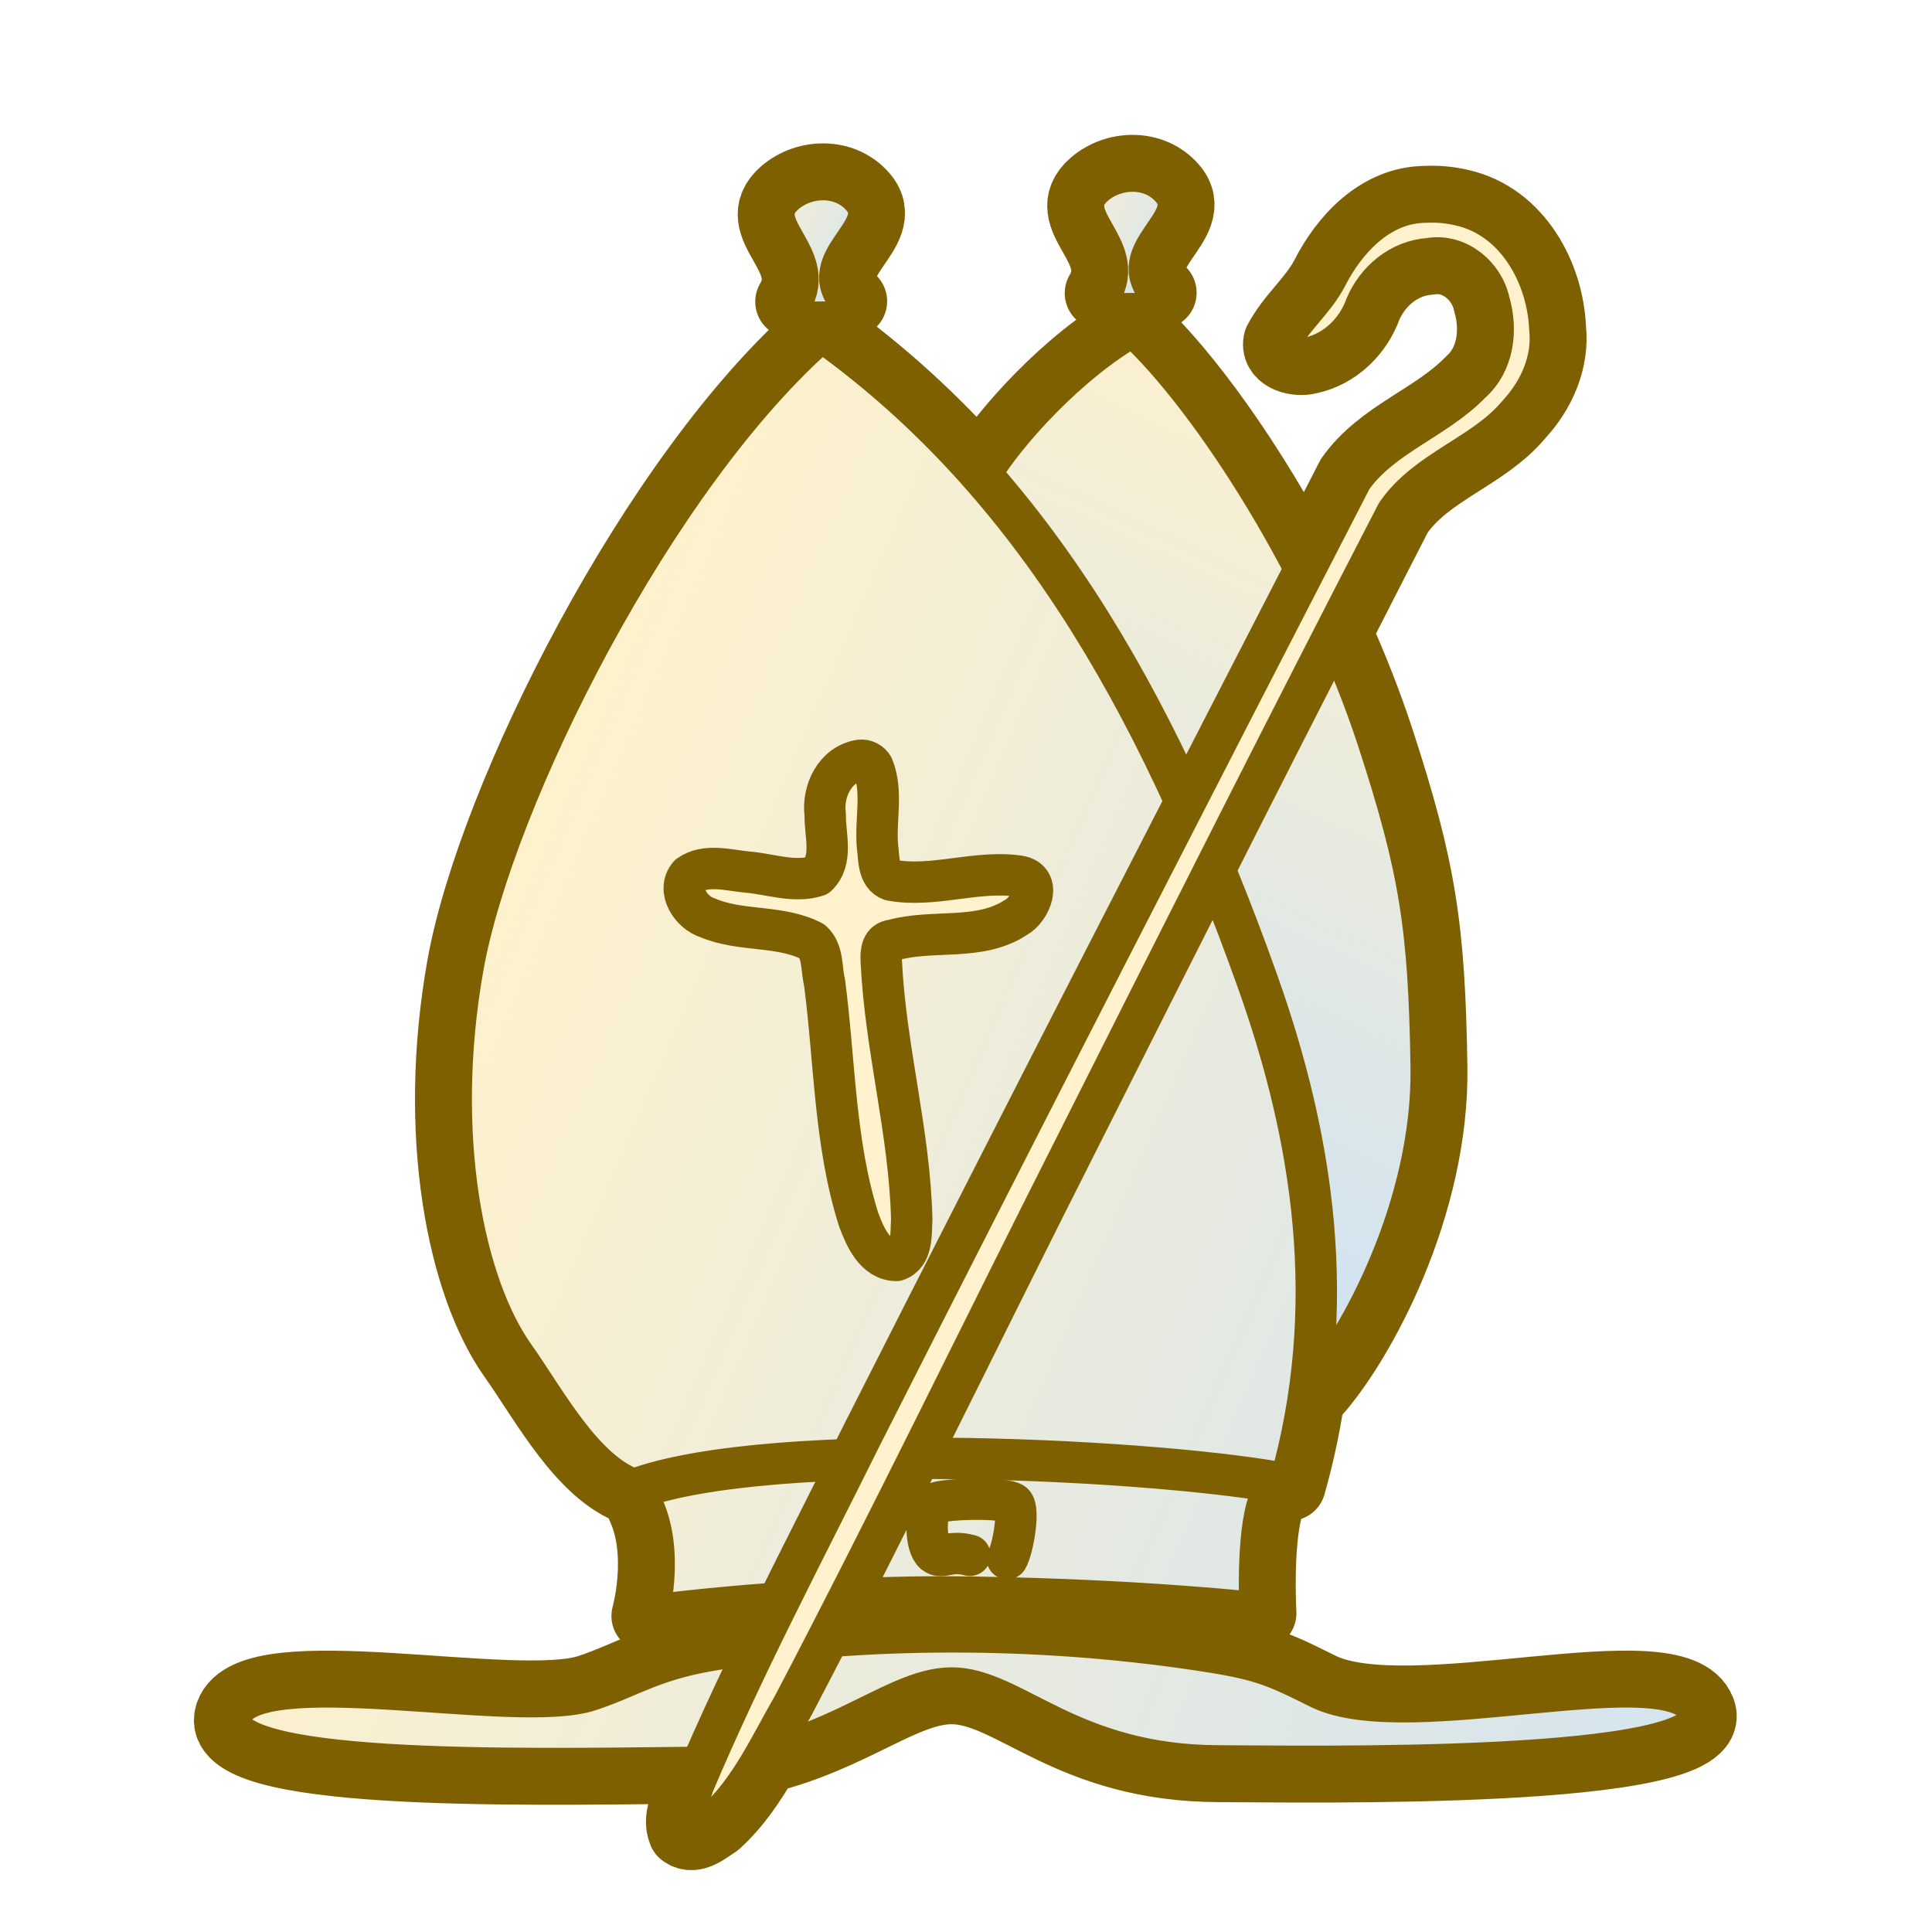
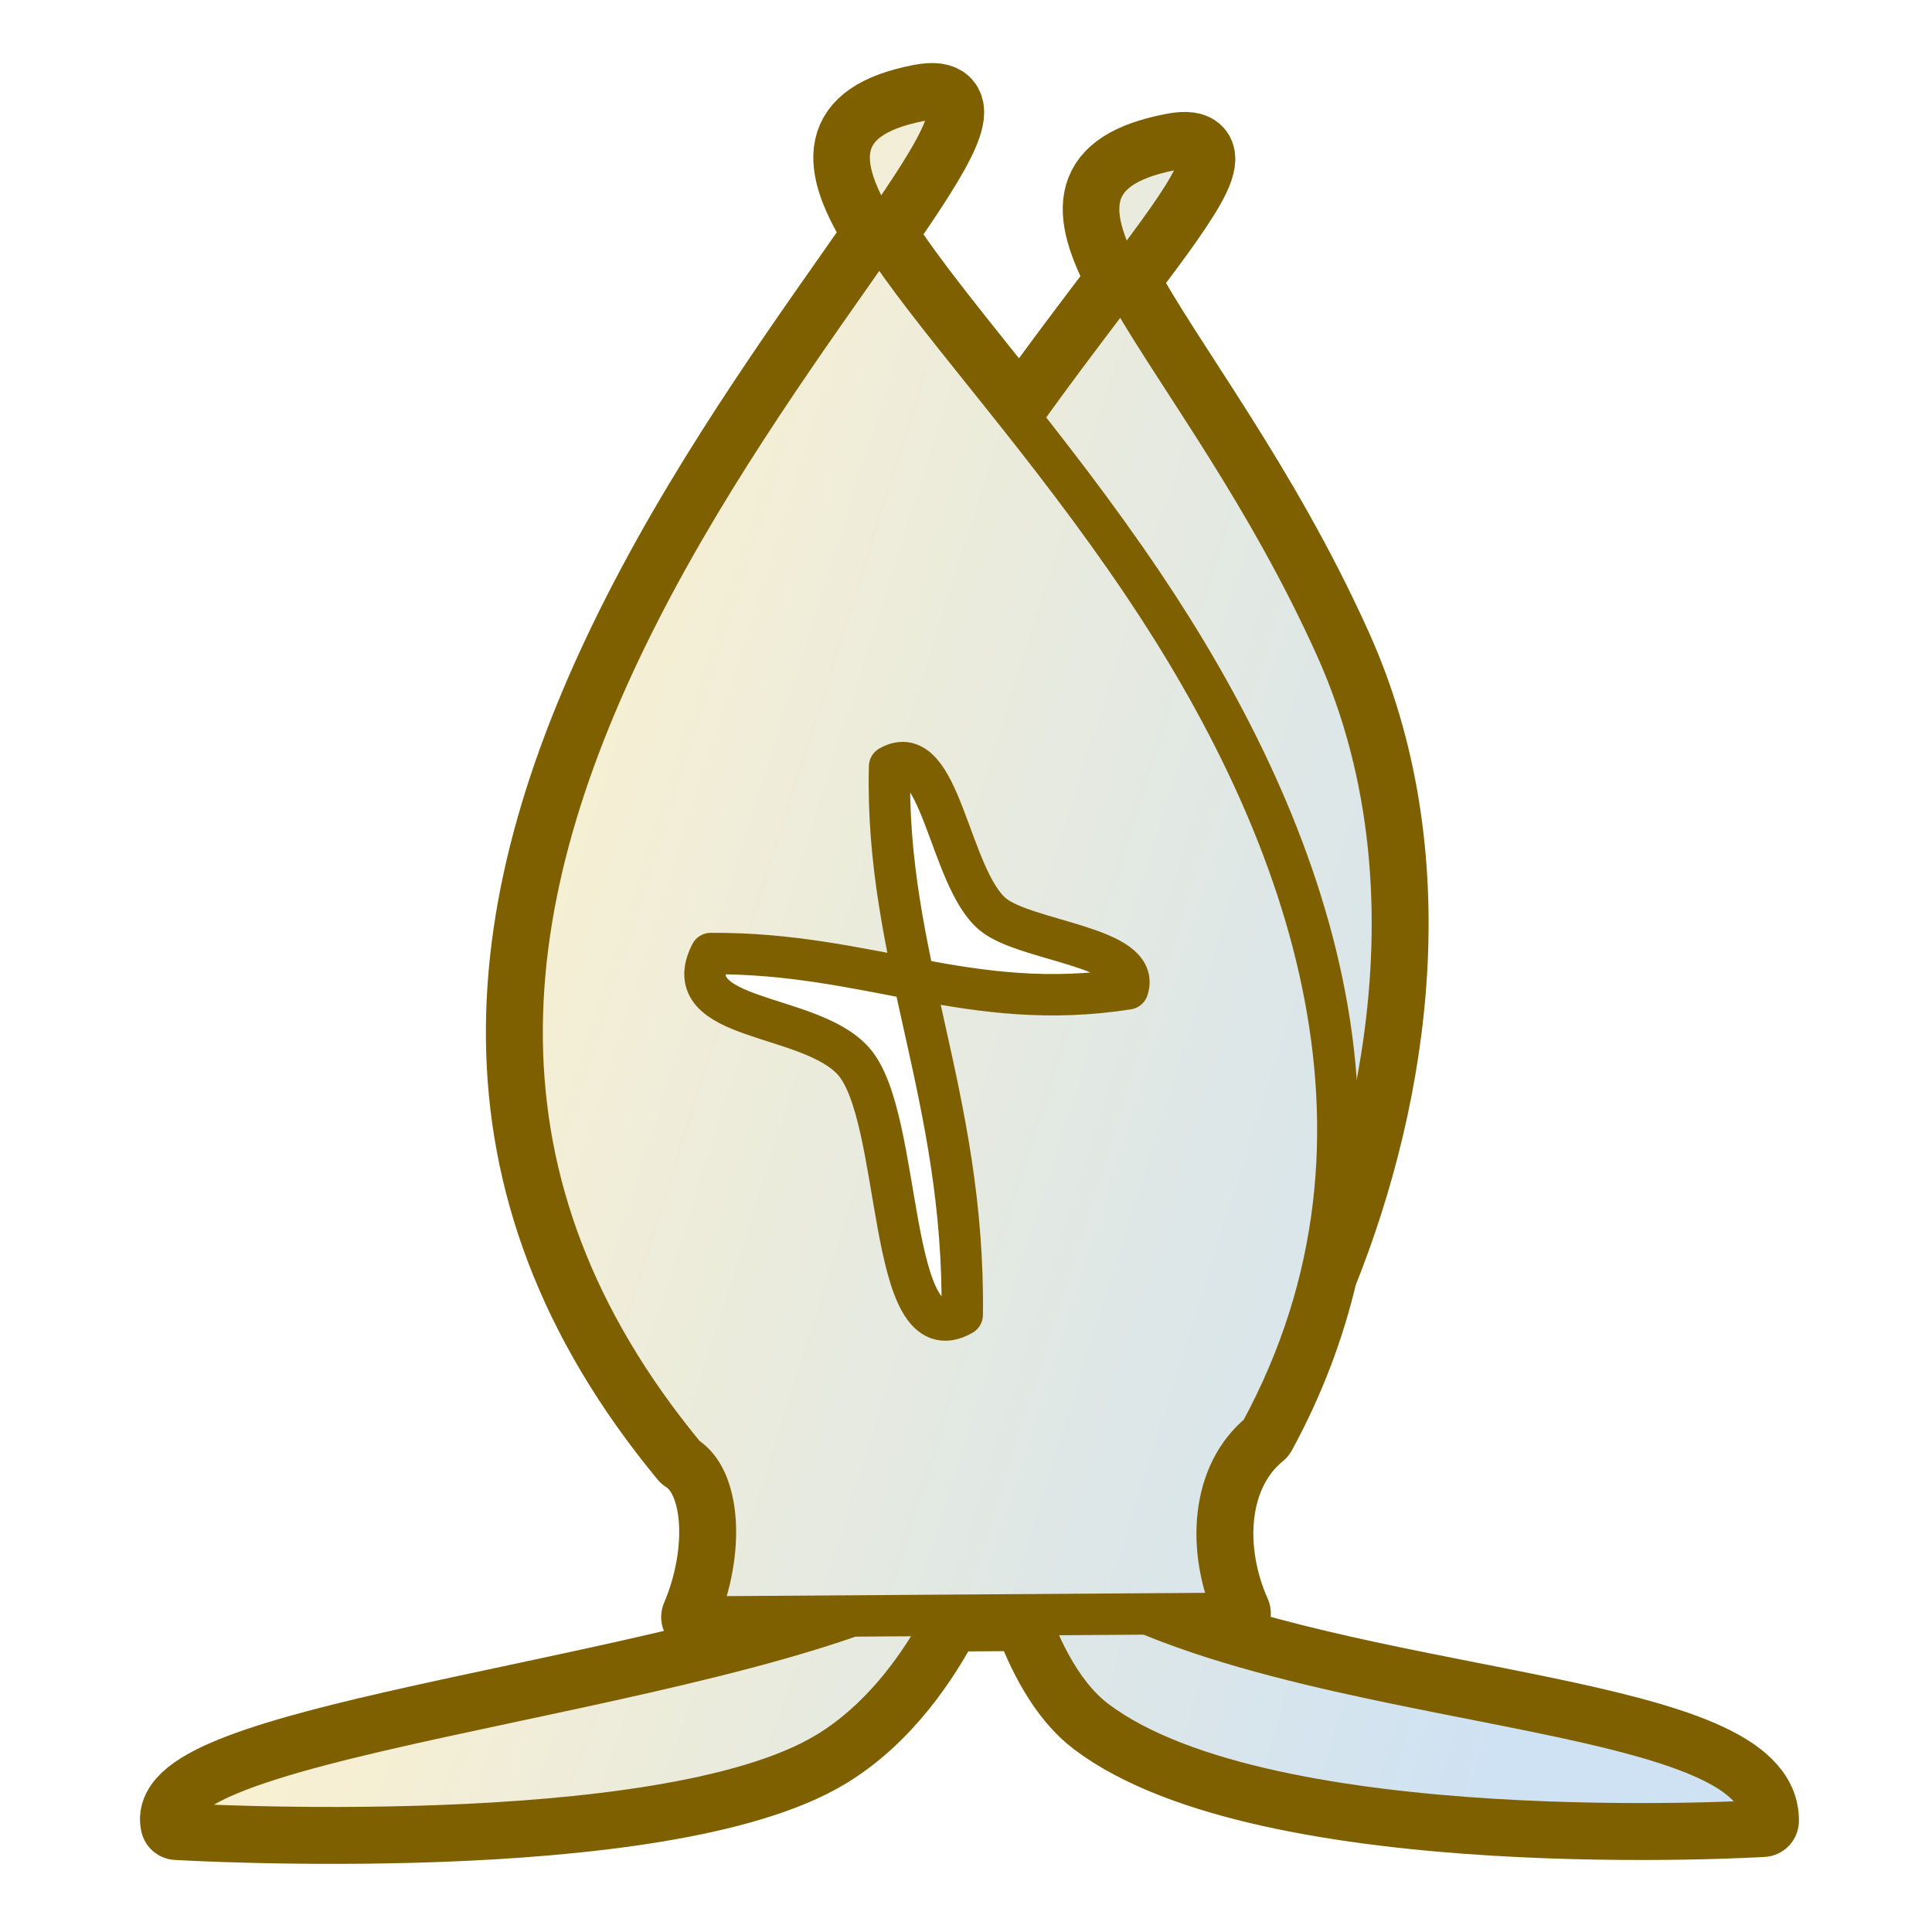
- <svg xmlns="http://www.w3.org/2000/svg" xmlns:xlink="http://www.w3.org/1999/xlink" id="bishop" viewBox="0 0 933.33 933.33">
-   <style id="style-base">.base{fill-opacity:1;fill-rule:evenodd;stroke-miterlimit:4;stroke-dasharray:none;stroke-linecap:round;stroke-linejoin:round;stroke-opacity:1}.stroke-medium{stroke-width:20}.stroke-color{stroke:#7f6000}.fill-color{fill:#fff2cc}</style>
+ <svg xmlns="http://www.w3.org/2000/svg" xmlns:xlink="http://www.w3.org/1999/xlink" id="bishop" width="700pt" height="700pt" viewBox="0 0 933.333 933.333">
+   <style id="style-base">.base{fill-opacity:1;fill-rule:evenodd;stroke-miterlimit:4;stroke-dasharray:none;stroke-linecap:round;stroke-linejoin:round;stroke-opacity:1}.stroke-medium{stroke-width:20}.stroke-color{stroke:#7f6000}</style>
  <defs id="defs36222">
    <linearGradient id="fillGradient">
-       <stop id="stop0" offset="0" stop-color="#fff2cc" stop-opacity="1" />
-       <stop id="stop1" offset="1" stop-color="#cfe2f3" stop-opacity="1" />
+       <stop id="stop0" offset="0" style="stop-color:#fff2cc;stop-opacity:1" />
+       <stop id="stop1" offset="1" style="stop-color:#cfe2f3;stop-opacity:1" />
    </linearGradient>
-     <linearGradient xlink:href="#fillGradient" id="shoulders-gradient" x1="136.1" x2="784.78" y1="629.62" y2="865.1" gradientTransform="matrix(1.2051 0 0 1.18532 -52.88 -98.27)" gradientUnits="userSpaceOnUse" />
-     <linearGradient xlink:href="#fillGradient" id="top-deco-1-gradient" x1="321.16" x2="395.43" y1="90.16" y2="128.46" gradientTransform="matrix(1.07338 0 0 1.05577 6.2 -.71)" gradientUnits="userSpaceOnUse" />
-     <linearGradient xlink:href="#fillGradient" id="top-deco-2-gradient" x1="321.16" x2="395.43" y1="90.16" y2="128.46" gradientTransform="matrix(1.07338 0 0 1.05577 155.72 -4.82)" gradientUnits="userSpaceOnUse" />
-     <linearGradient xlink:href="#fillGradient" id="hat-2-gradient" x1="192.3" x2="825.78" y1="446.01" y2="717.34" gradientTransform="matrix(1.07338 0 0 1.05577 6.2 -.71)" gradientUnits="userSpaceOnUse" />
-     <linearGradient xlink:href="#fillGradient" id="crown-base-gradient" x1="192.3" x2="825.78" y1="446.01" y2="717.34" gradientTransform="matrix(1.07338 0 0 1.05577 6.2 -.71)" gradientUnits="userSpaceOnUse" />
-     <linearGradient xlink:href="#fillGradient" id="hat-1-gradient" x1="721.62" x2="541.27" y1="220.04" y2="599.38" gradientTransform="matrix(1.07338 0 0 1.05577 6.2 -.71)" gradientUnits="userSpaceOnUse" />
+     <linearGradient xlink:href="#fillGradient" id="hat-back-gradient" x1="130.983" x2="720.017" y1="444.835" y2="623.168" gradientTransform="matrix(1.14026 0 0 1.09269 -36.623 -49.028)" gradientUnits="userSpaceOnUse" />
+     <linearGradient xlink:href="#fillGradient" id="right-shoulder-gradient" x1="130.983" x2="720.017" y1="444.835" y2="623.168" gradientTransform="rotate(-1.265 -192.292 907.872)scale(1.08391)" gradientUnits="userSpaceOnUse" />
+     <linearGradient xlink:href="#fillGradient" id="left-shoulder-gradient" x1="130.983" x2="720.017" y1="444.835" y2="623.168" gradientTransform="rotate(3.857 367.89 1008.163)scale(1.08391)" gradientUnits="userSpaceOnUse" />
+     <linearGradient xlink:href="#fillGradient" id="hat-front-gradient" x1="130.983" x2="720.017" y1="444.835" y2="623.168" gradientTransform="matrix(1.14026 0 0 1.09269 -36.623 -49.028)" gradientUnits="userSpaceOnUse" />
  </defs>
-   <path id="boundary" fill="none" stroke-width="35" d="M560.57 141.42c-18.93-19.68 19.55-33.92 5.48-50.34-4.87-5.69-11.66-8.32-18.49-8.42a28.41 28.41 0 0 0-18.8 6.7c-18.08 15.62 16.5 29.9 3.1 52.27m-120.8 3.9c-18.94-19.68 19.54-33.92 5.47-50.34-4.87-5.7-11.65-8.32-18.49-8.42a28.4 28.4 0 0 0-18.79 6.7c-18.09 15.62 16.49 29.9 3.1 52.27m226.43 633.58s-2.1-38.02 4.38-54.66a14.5 14.5 0 0 0-2.33-9.62c4.54.7 8.62 1.42 12.17 2.14a336.04 336.04 0 0 0 10.05-48.9l1.6 4.42c21.99-24.41 57.8-90.4 56.74-157.4s-5.3-95.18-25.75-157.89a515.64 515.64 0 0 0-20.28-51.83c9.8-19.13 19.48-38.3 29.35-57.4 14.58-21.22 42.26-28.33 58.6-47.94 10.41-11.23 17.07-26.11 15.4-41.53-1.08-25.65-16.18-53.41-43.17-59.52a59.47 59.47 0 0 0-17-1.55c-22.1.2-38.59 18.05-47.75 36.18-6.06 11.51-16.76 19.9-22.7 31.4-1.25 6.92 8.8 9.17 14.09 7.68 12.93-2.7 23.18-12.75 27.55-24.84 5.18-12.44 16.88-22.23 30.75-23.13 13.62-2.36 26.2 8.17 28.95 20.98 3.96 13.43 2.17 29.25-8.83 39-17.15 17.7-43.18 25.62-57.62 46.15-7.52 14.6-15.01 29.22-22.53 43.82-26.08-50.12-57.53-94.11-82.96-117.63-31.37 17.7-61.79 51.73-73.4 71l.9 2.47c-23.42-26.75-49.24-50.48-78.17-71.03-80.28 69.5-158.69 226.2-173.12 307.28-14.42 81.1.1 153.4 24.73 188.18 15.44 21.78 33.25 55.94 57.7 64.47a113.27 113.27 0 0 1 6.11-2.07 13.6 13.6 0 0 0-1.6 10.29c10.64 23.1 2.24 52.82 2.24 52.82s25.52-3.48 62.8-6.16m-9.47 19.61c-6.3.79-12.64 1.54-18.82 2.48-31.81 4.84-42.26 13.36-62.67 20.08-36.01 11.87-163.07-17.53-173.06 11.61-10 29.15 136.77 26.5 218.52 25.6 2.94-.02 5.73-.21 8.54-.38-1.25 2.89-2.54 5.75-3.77 8.65-1.89 7.18-7.56 15.13-4.52 22.6 4.8 3.66 10.84-2 15-4.49 9.86-8.86 17.12-19.88 23.73-31.33 42.09-10.36 67.11-33.43 90.45-33.47 29.78-.04 56.95 37.5 129.37 37.63 38.86.07 243.43 4.09 232.06-26.41s-140.56 10.46-183.82-11.23c-22.64-11.36-29.29-14.05-58.58-18.41" class="base stroke-color" />
-   <path id="shoulders" fill="url(#shoulders-gradient)" d="M330.18 853.89c67.27-.74 99.66-38.38 129.43-38.43 29.78-.04 56.95 37.51 129.37 37.63 38.86.07 243.43 4.09 232.06-26.41s-140.56 10.46-183.82-11.23c-22.64-11.36-29.29-14.05-58.58-18.41-79.01-11.78-159.8-11.3-231.25-.45-31.81 4.84-42.26 13.36-62.67 20.08-36 11.87-163.07-17.53-173.06 11.61-10 29.15 136.77 26.5 218.52 25.6z" class="base stroke-color stroke-medium" />
-   <path id="crown-base" fill="url(#crown-base-gradient)" d="M613.16 724.66c6.48-56.45-315.7-52.28-302.53 3.18 10.65 23.1 2.25 52.82 2.25 52.82s74.36-10.38 157.13-9.08c82.76 1.29 138.77 7.74 138.77 7.74s-2.1-38.02 4.38-54.66" class="base stroke-color stroke-medium" />
-   <path id="hat-1" fill="url(#hat-1-gradient)" d="M474.1 228.25c11.6-19.27 42.02-53.3 73.39-71 38.89 35.96 91.92 119.7 118.15 200.16 20.45 62.71 24.69 90.9 25.75 157.89 1.07 67-34.75 132.99-56.74 157.4" class="base stroke-color stroke-medium" />
-   <path id="hat-2" fill="url(#hat-2-gradient)" d="M306.14 719.62c-24.46-8.53-42.27-42.69-57.7-64.47-24.64-34.78-39.16-107.09-24.74-188.18 14.43-81.09 92.84-237.78 173.12-307.28 97.86 69.5 160.96 174.58 210.76 314.6 26.65 74.93 39.88 156.93 15.42 242.9-57.08-11.6-250.37-22.58-316.86 2.43" class="base stroke-color stroke-medium" />
-   <path id="jewel" fill="none" d="M468.53 751.36c-10.23-2.71-13.36 2.07-17.11-.99-4.6-3.75-4.34-19.36-1.29-23.32 2.6-3.4 36.1-3.82 39.39-.7 3.06 2.91-.1 21.82-2.93 26.6" class="base stroke-color stroke-medium" />
-   <path id="cross" d="M415.5 367.29c-12.27 1.91-18.38 15.14-16.84 26.36-.21 9.6 4.06 21.95-3.96 29.46-10.85 3.55-22.6-.9-33.65-1.82-9.1-.82-20.08-4.2-28.17 1.56-6.2 7.22 1.04 18.12 9.02 20.55 16.05 6.87 35.1 3.29 50.55 11.42 5.33 4.84 4.24 13.26 5.87 19.7 5.02 38.32 4.75 77.72 16.54 114.84 3.08 8.15 7.9 19.46 18.2 19.54 7.97-2.68 6.97-13.08 7.39-19.8-.97-42.1-12.84-83.13-14.73-125.14-.2-4.14.17-9.33 5.6-9.77 19.29-5.46 41.81.62 59.34-10.92 7.2-3.84 13.21-18.15 1.55-20.02-20.57-2.98-41.35 5.74-61.8 1.94-6.32-2.2-5.76-10.82-6.5-16.23-1.2-12.75 2.74-26.33-2.18-38.5a6.45 6.45 0 0 0-6.24-3.17z" class="base stroke-color stroke-medium fill-color" />
-   <path id="top-deco-1" fill="url(#top-deco-1-gradient)" d="M382.34 145.74c13.4-22.37-21.18-36.65-3.1-52.28 10.17-8.78 27.54-9.65 37.3 1.73 14.06 16.42-24.42 30.66-5.49 50.34" class="base stroke-color stroke-medium" />
-   <path id="top-deco-2" fill="url(#top-deco-2-gradient)" d="M531.86 141.63c13.4-22.37-21.18-36.65-3.1-52.28 10.16-8.77 27.54-9.65 37.3 1.73 14.06 16.42-24.42 30.66-5.49 50.34" class="base stroke-color stroke-medium" />
-   <path id="stick" d="M688.53 97.64c-22.1.2-38.58 18.05-47.74 36.18-6.06 11.51-16.76 19.9-22.7 31.39-1.25 6.93 8.8 9.18 14.09 7.69 12.93-2.7 23.18-12.75 27.54-24.84 5.19-12.44 16.89-22.23 30.76-23.13 13.62-2.36 26.2 8.17 28.95 20.98 3.96 13.43 2.17 29.25-8.83 39-17.15 17.7-43.18 25.62-57.62 46.15-79.27 153.86-158.41 307.81-236.61 462.2-27.77 56-57.1 111.36-81.42 168.89-1.89 7.18-7.57 15.14-4.52 22.6 4.8 3.66 10.84-2 15-4.49 17.09-15.35 26.56-37.03 37.9-56.58 47.73-91.1 92.47-183.7 138.94-275.45 50.45-100.19 100.9-200.41 152.44-300.04 14.58-21.23 42.26-28.34 58.6-47.95 10.41-11.23 17.07-26.11 15.4-41.53-1.08-25.65-16.18-53.41-43.17-59.52a59.47 59.47 0 0 0-17-1.55z" class="base stroke-color stroke-medium fill-color" />
+   <path id="boundary" d="M448.98 48c-1.336.083-2.83.288-4.49.613-41.9 8.217-41.13 30.064-19.472 64.426C453.686 71.737 468.722 46.767 448.98 48m-23.962 65.04c-31.48 45.351-79.414 110.415-116.174 182.55-71.074 139.47-87.286 275.445 22.355 408.049 17.093 10.535 18.975 46.403 5.705 77.535l74.502-.512C293.255 822.167 76.736 842.687 85.38 881.047c0 0 234.234 13.973 314.129-34.361 28.104-17.003 46.841-45.08 57.846-66.34l39.511-.272c6.969 19.36 17.384 39.603 32.565 51.063 83.454 62.996 322.11 48.457 322.11 48.457.759-52.555-184.063-52.925-296.942-99.916l41.822-.287c-13.724-30.812-11.436-67.76 12.318-87.123 13.904-25.51 23.452-51.18 29.48-76.776 35.416-88.175 52.293-202.543 7.083-302.947-35.766-79.43-81.727-137.527-102.858-177.219-14.312 18.904-31.601 41.544-49.511 66.725-28.129-35.541-52.968-65.296-67.914-89.012zm117.425 22.286C575.5 91.664 592.86 67.063 566.311 72.27c-41.908 8.218-42.1 28.81-23.868 63.056" class="base stroke-color" style="fill:none;stroke-width:35" />
+   <path id="left-shoulder" d="M469.75 751.538c-75.953 62.86-394.82 83.129-384.37 129.51 0 0 234.232 13.973 314.127-34.362 49.838-30.15 70.243-95.148 70.243-95.148" class="base stroke-color stroke-medium" style="fill:url(#left-shoulder-gradient)" />
+   <path id="right-shoulder" d="M484.462 730.28c71.103 99.976 368.04 82.74 367.078 149.313 0 0-238.657 14.54-322.111-48.457-35.314-26.657-44.967-100.857-44.967-100.857z" class="base stroke-color stroke-medium" style="fill:url(#right-shoulder-gradient)" />
+   <path id="hat-back" d="M566.31 72.27c53.134-10.42-69.586 98.53-142.088 240.803C635.197 333.98 576.496 606.13 610.414 673.437c51.72-90.89 90.848-236.611 34.888-360.892C578.678 164.583 475.829 90.015 566.31 72.27" class="base stroke-color stroke-medium" style="fill:url(#hat-back-gradient)" />
+   <path id="hat-front" d="M444.49 48.612c53.134-10.42-63.143 104.704-135.645 246.978-71.075 139.47-87.287 275.445 22.354 408.049 17.093 10.535 18.975 46.403 5.705 77.535l259.516-1.783c-13.724-30.811-11.436-67.76 12.318-87.123 79.669-146.173 19.124-297.647-56.407-409.937C461.223 146.883 354.008 66.357 444.49 48.612m-14.743 321.674c-2.298 92.247 36.384 158.976 35.102 264.869-36.755 21.147-28.274-95.53-52.625-122.605-21.334-23.72-85.797-18.798-68.856-51.905 76.571-.497 125.42 28.967 201.45 17.075 6.755-20.32-49.367-22.89-65.196-36.026-21.285-17.665-25.342-85.432-49.875-71.408" class="base stroke-color stroke-medium" style="fill:url(#hat-front-gradient)" />
</svg>
